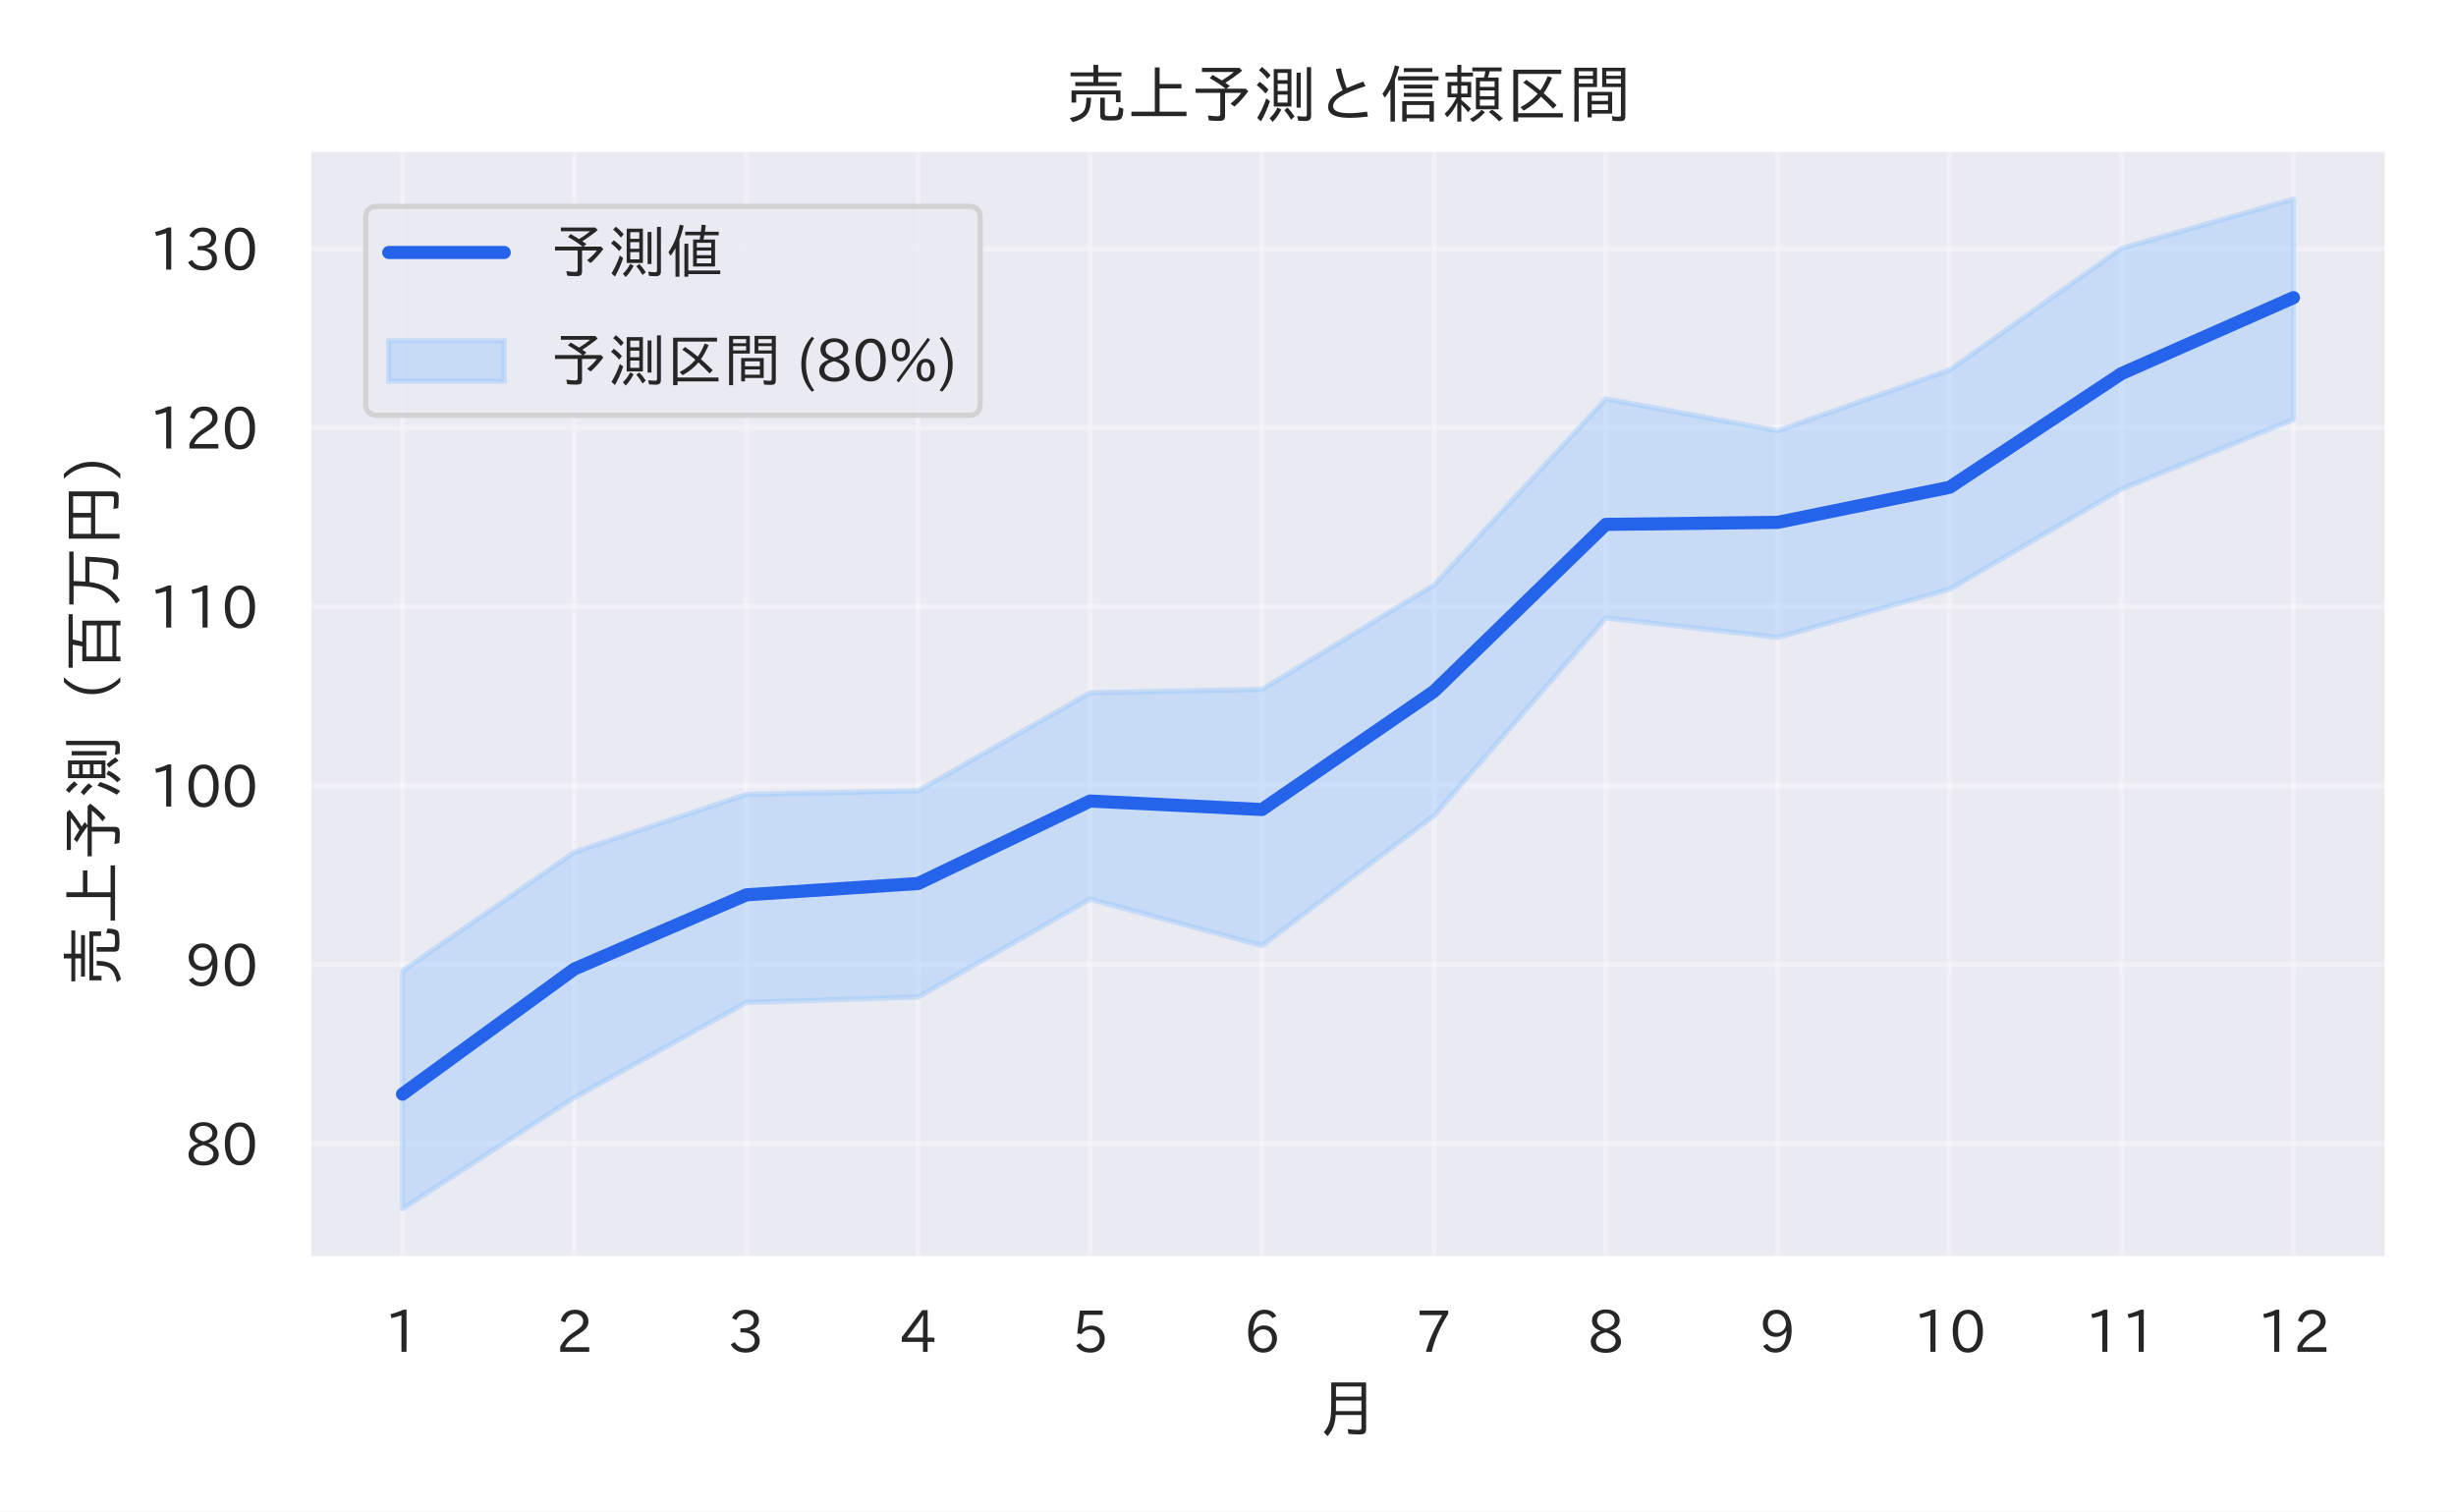
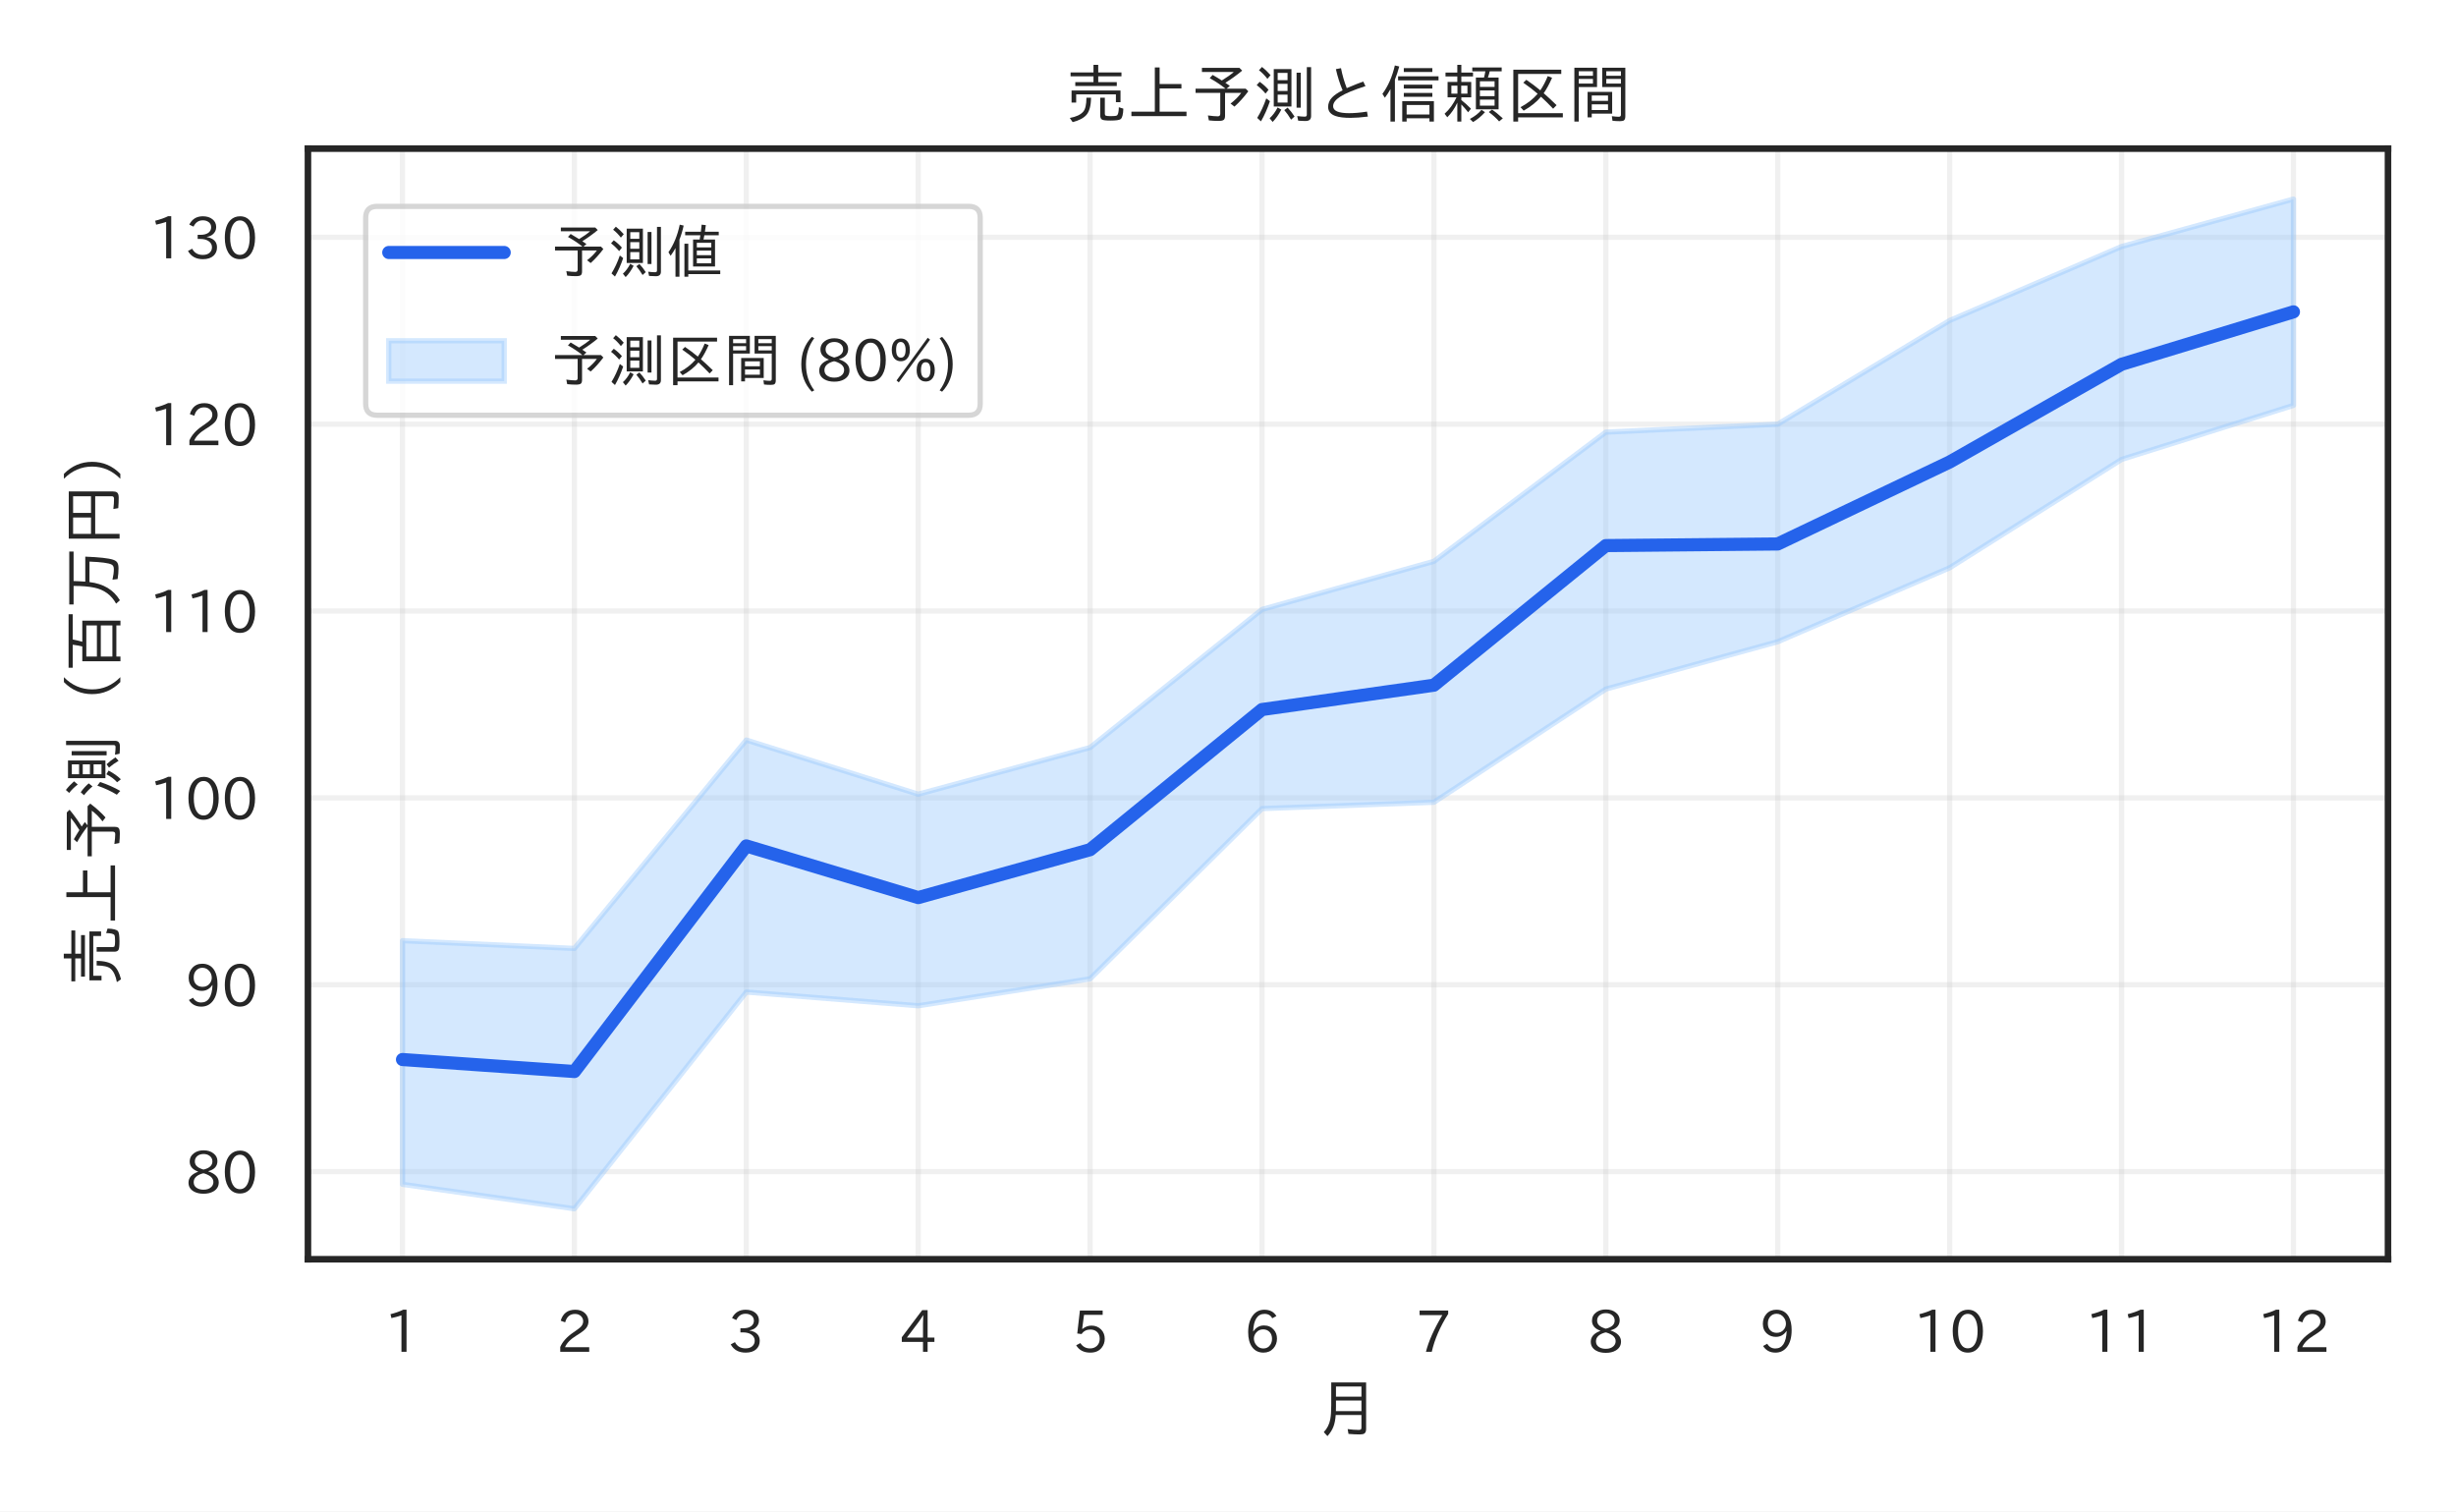
<svg xmlns="http://www.w3.org/2000/svg" xmlns:xlink="http://www.w3.org/1999/xlink" width="468pt" height="288pt" viewBox="0 0 468 288" version="1.1">
  <defs>
    <style type="text/css">*{stroke-linejoin: round; stroke-linecap: butt}</style>
  </defs>
  <g id="figure_1">
    <g id="patch_1">
      <path d="M 0 288  L 468 288  L 468 0  L 0 0  z " style="fill: #ffffff" />
    </g>
    <g id="axes_1">
      <g id="patch_2">
-         <path d="M 58.68 239.94  L 455.04 239.94  L 455.04 28.32  L 58.68 28.32  z " style="fill: #eaeaf2" />
+         <path d="M 58.68 239.94  L 455.04 239.94  L 455.04 28.32  L 58.68 28.32  z " style="fill: #ffffff" />
      </g>
      <g id="matplotlib.axis_1">
        <g id="xtick_1">
          <g id="line2d_1">
-             <path d="M 76.696 239.94  L 76.696 28.32  " clip-path="url(#p167f1df614)" style="fill: none; stroke: #ffffff; stroke-opacity: 0.3; stroke-linecap: round" />
+             <path d="M 76.696 239.94  L 76.696 28.32  " clip-path="url(#p69fd9aa972)" style="fill: none; stroke: #cccccc; stroke-opacity: 0.3; stroke-linecap: round" />
          </g>
          <g id="text_1">
            <g style="fill: #262626" transform="translate(73.23222 257.6797) scale(0.11 -0.11)">
              <defs>
                <path id="IPAexGothic-31" d="M 2463 63  L 1900 63  L 1900 4103  Q 1372 3922 788 3797  L 684 4231  Q 1519 4441 2106 4731  L 2463 4731  L 2463 63  z " transform="scale(0.015625)" />
              </defs>
              <use xlink:href="#IPAexGothic-31" />
            </g>
          </g>
        </g>
        <g id="xtick_2">
          <g id="line2d_2">
-             <path d="M 109.453 239.94  L 109.453 28.32  " clip-path="url(#p167f1df614)" style="fill: none; stroke: #ffffff; stroke-opacity: 0.3; stroke-linecap: round" />
+             <path d="M 109.453 239.94  L 109.453 28.32  " clip-path="url(#p69fd9aa972)" style="fill: none; stroke: #cccccc; stroke-opacity: 0.3; stroke-linecap: round" />
          </g>
          <g id="text_2">
            <g style="fill: #262626" transform="translate(105.9892 257.6797) scale(0.11 -0.11)">
              <defs>
                <path id="IPAexGothic-32" d="M 3659 63  L 447 63  L 447 594  Q 825 1475 1894 2203  L 2072 2322  Q 2619 2697 2791 2906  Q 2988 3153 2988 3444  Q 2988 3772 2756 4003  Q 2500 4259 2084 4259  Q 1250 4259 991 3328  L 497 3506  Q 853 4725 2116 4725  Q 2806 4725 3216 4316  Q 3575 3947 3575 3425  Q 3575 3038 3344 2722  Q 3131 2416 2366 1938  L 2231 1856  Q 1256 1253 978 569  L 3659 569  L 3659 63  z " transform="scale(0.015625)" />
              </defs>
              <use xlink:href="#IPAexGothic-32" />
            </g>
          </g>
        </g>
        <g id="xtick_3">
          <g id="line2d_3">
-             <path d="M 142.21 239.94  L 142.21 28.32  " clip-path="url(#p167f1df614)" style="fill: none; stroke: #ffffff; stroke-opacity: 0.3; stroke-linecap: round" />
+             <path d="M 142.21 239.94  L 142.21 28.32  " clip-path="url(#p69fd9aa972)" style="fill: none; stroke: #cccccc; stroke-opacity: 0.3; stroke-linecap: round" />
          </g>
          <g id="text_3">
            <g style="fill: #262626" transform="translate(138.7463 257.6797) scale(0.11 -0.11)">
              <defs>
                <path id="IPAexGothic-33" d="M 2381 2419  Q 3506 2216 3506 1278  Q 3506 716 3128 356  Q 2709 -31 1944 -31  Q 797 -31 288 881  L 756 1131  Q 1109 441 1938 441  Q 2425 441 2694 691  Q 2950 928 2950 1291  Q 2950 1719 2566 1978  Q 2216 2213 1644 2213  L 1363 2213  L 1363 2669  L 1656 2669  Q 2231 2669 2534 2888  Q 2859 3119 2859 3509  Q 2859 3934 2494 4138  Q 2259 4278 1931 4278  Q 1238 4278 903 3578  L 434 3803  Q 897 4725 1938 4725  Q 2597 4725 3006 4394  Q 3416 4069 3416 3534  Q 3416 3028 3019 2706  Q 2763 2500 2381 2444  L 2381 2419  z " transform="scale(0.015625)" />
              </defs>
              <use xlink:href="#IPAexGothic-33" />
            </g>
          </g>
        </g>
        <g id="xtick_4">
          <g id="line2d_4">
-             <path d="M 174.967 239.94  L 174.967 28.32  " clip-path="url(#p167f1df614)" style="fill: none; stroke: #ffffff; stroke-opacity: 0.3; stroke-linecap: round" />
+             <path d="M 174.967 239.94  L 174.967 28.32  " clip-path="url(#p69fd9aa972)" style="fill: none; stroke: #cccccc; stroke-opacity: 0.3; stroke-linecap: round" />
          </g>
          <g id="text_4">
            <g style="fill: #262626" transform="translate(171.5033 257.6797) scale(0.11 -0.11)">
              <defs>
                <path id="IPAexGothic-34" d="M 3813 1159  L 3059 1159  L 3059 63  L 2547 63  L 2547 1159  L 197 1159  L 197 1672  L 2456 4678  L 3059 4678  L 3059 1634  L 3813 1634  L 3813 1159  z M 2578 4109  L 2559 4109  Q 2278 3656 2003 3284  L 759 1634  L 2547 1634  L 2547 3144  Q 2547 3481 2578 4109  z " transform="scale(0.015625)" />
              </defs>
              <use xlink:href="#IPAexGothic-34" />
            </g>
          </g>
        </g>
        <g id="xtick_5">
          <g id="line2d_5">
-             <path d="M 207.724 239.94  L 207.724 28.32  " clip-path="url(#p167f1df614)" style="fill: none; stroke: #ffffff; stroke-opacity: 0.3; stroke-linecap: round" />
+             <path d="M 207.724 239.94  L 207.724 28.32  " clip-path="url(#p69fd9aa972)" style="fill: none; stroke: #cccccc; stroke-opacity: 0.3; stroke-linecap: round" />
          </g>
          <g id="text_5">
            <g style="fill: #262626" transform="translate(204.2603 257.6797) scale(0.11 -0.11)">
              <defs>
                <path id="IPAexGothic-35" d="M 1178 2603  Q 1634 2963 2172 2963  Q 2816 2963 3241 2528  Q 3638 2113 3638 1497  Q 3638 938 3297 513  Q 2869 -31 2031 -31  Q 959 -31 469 784  L 938 1028  Q 1309 434 2013 434  Q 2466 434 2769 716  Q 3081 1013 3081 1503  Q 3081 1966 2806 2241  Q 2519 2528 2056 2528  Q 1406 2528 1072 2028  L 591 2091  L 884 4634  L 3406 4634  L 3406 4153  L 1341 4153  L 1134 2603  L 1178 2603  z " transform="scale(0.015625)" />
              </defs>
              <use xlink:href="#IPAexGothic-35" />
            </g>
          </g>
        </g>
        <g id="xtick_6">
          <g id="line2d_6">
-             <path d="M 240.481 239.94  L 240.481 28.32  " clip-path="url(#p167f1df614)" style="fill: none; stroke: #ffffff; stroke-opacity: 0.3; stroke-linecap: round" />
+             <path d="M 240.481 239.94  L 240.481 28.32  " clip-path="url(#p69fd9aa972)" style="fill: none; stroke: #cccccc; stroke-opacity: 0.3; stroke-linecap: round" />
          </g>
          <g id="text_6">
            <g style="fill: #262626" transform="translate(237.0173 257.6797) scale(0.11 -0.11)">
              <defs>
                <path id="IPAexGothic-36" d="M 1056 2328  Q 1509 2981 2234 2981  Q 2906 2981 3316 2513  Q 3675 2106 3675 1522  Q 3675 884 3272 434  Q 2853 -31 2178 -31  Q 1375 -31 922 581  Q 481 1178 481 2228  Q 481 3425 1013 4109  Q 1494 4725 2272 4725  Q 3191 4725 3609 4025  L 3150 3775  Q 2894 4266 2300 4266  Q 1119 4266 1031 2328  L 1056 2328  z M 2141 2547  Q 1684 2547 1384 2206  Q 1116 1900 1116 1541  Q 1116 1156 1353 844  Q 1672 428 2159 428  Q 2669 428 2941 844  Q 3125 1128 3125 1503  Q 3125 1944 2881 2228  Q 2600 2547 2141 2547  z " transform="scale(0.015625)" />
              </defs>
              <use xlink:href="#IPAexGothic-36" />
            </g>
          </g>
        </g>
        <g id="xtick_7">
          <g id="line2d_7">
-             <path d="M 273.239 239.94  L 273.239 28.32  " clip-path="url(#p167f1df614)" style="fill: none; stroke: #ffffff; stroke-opacity: 0.3; stroke-linecap: round" />
+             <path d="M 273.239 239.94  L 273.239 28.32  " clip-path="url(#p69fd9aa972)" style="fill: none; stroke: #cccccc; stroke-opacity: 0.3; stroke-linecap: round" />
          </g>
          <g id="text_7">
            <g style="fill: #262626" transform="translate(269.7744 257.6797) scale(0.11 -0.11)">
              <defs>
                <path id="IPAexGothic-37" d="M 3597 4263  Q 2238 2106 1778 63  L 1131 63  Q 1581 1834 2950 4128  L 428 4128  L 428 4634  L 3597 4634  L 3597 4263  z " transform="scale(0.015625)" />
              </defs>
              <use xlink:href="#IPAexGothic-37" />
            </g>
          </g>
        </g>
        <g id="xtick_8">
          <g id="line2d_8">
-             <path d="M 305.996 239.94  L 305.996 28.32  " clip-path="url(#p167f1df614)" style="fill: none; stroke: #ffffff; stroke-opacity: 0.3; stroke-linecap: round" />
+             <path d="M 305.996 239.94  L 305.996 28.32  " clip-path="url(#p69fd9aa972)" style="fill: none; stroke: #cccccc; stroke-opacity: 0.3; stroke-linecap: round" />
          </g>
          <g id="text_8">
            <g style="fill: #262626" transform="translate(302.5314 257.6797) scale(0.11 -0.11)">
              <defs>
                <path id="IPAexGothic-38" d="M 2541 2425  Q 3700 2031 3700 1197  Q 3700 541 3100 197  Q 2663 -56 2016 -56  Q 1366 -56 928 197  Q 347 531 347 1178  Q 347 1988 1409 2381  L 1409 2400  Q 481 2734 481 3509  Q 481 4100 981 4456  Q 1406 4756 2019 4756  Q 2703 4756 3131 4403  Q 3553 4069 3553 3566  Q 3553 2706 2541 2444  L 2541 2425  z M 2022 2625  Q 2997 2856 2997 3528  Q 2997 3916 2675 4150  Q 2413 4347 2016 4347  Q 1606 4347 1331 4128  Q 1050 3897 1050 3522  Q 1050 3150 1350 2925  Q 1494 2809 1722 2722  Q 1984 2616 2022 2625  z M 1978 2209  Q 922 1931 922 1216  Q 922 775 1313 556  Q 1606 391 2009 391  Q 2575 391 2881 697  Q 3106 922 3106 1250  Q 3106 1594 2794 1850  Q 2609 1994 2350 2100  Q 2047 2222 1978 2209  z " transform="scale(0.015625)" />
              </defs>
              <use xlink:href="#IPAexGothic-38" />
            </g>
          </g>
        </g>
        <g id="xtick_9">
          <g id="line2d_9">
-             <path d="M 338.753 239.94  L 338.753 28.32  " clip-path="url(#p167f1df614)" style="fill: none; stroke: #ffffff; stroke-opacity: 0.3; stroke-linecap: round" />
+             <path d="M 338.753 239.94  L 338.753 28.32  " clip-path="url(#p69fd9aa972)" style="fill: none; stroke: #cccccc; stroke-opacity: 0.3; stroke-linecap: round" />
          </g>
          <g id="text_9">
            <g style="fill: #262626" transform="translate(335.2884 257.6797) scale(0.11 -0.11)">
              <defs>
                <path id="IPAexGothic-39" d="M 2984 2356  Q 2544 1716 1813 1716  Q 1253 1716 847 2056  Q 366 2459 366 3163  Q 366 3813 769 4266  Q 1181 4725 1869 4725  Q 2800 4725 3241 3950  Q 3559 3378 3559 2472  Q 3559 1250 3041 588  Q 2553 -31 1769 -31  Q 859 -31 391 703  L 853 953  Q 1156 428 1753 428  Q 2922 428 3009 2356  L 2984 2356  z M 1888 4278  Q 1450 4278 1172 3950  Q 922 3653 922 3200  Q 922 2741 1159 2478  Q 1434 2163 1906 2163  Q 2431 2163 2728 2572  Q 2925 2847 2925 3169  Q 2925 3553 2694 3863  Q 2375 4278 1888 4278  z " transform="scale(0.015625)" />
              </defs>
              <use xlink:href="#IPAexGothic-39" />
            </g>
          </g>
        </g>
        <g id="xtick_10">
          <g id="line2d_10">
-             <path d="M 371.51 239.94  L 371.51 28.32  " clip-path="url(#p167f1df614)" style="fill: none; stroke: #ffffff; stroke-opacity: 0.3; stroke-linecap: round" />
+             <path d="M 371.51 239.94  L 371.51 28.32  " clip-path="url(#p69fd9aa972)" style="fill: none; stroke: #cccccc; stroke-opacity: 0.3; stroke-linecap: round" />
          </g>
          <g id="text_10">
            <g style="fill: #262626" transform="translate(364.5813 257.6797) scale(0.11 -0.11)">
              <defs>
                <path id="IPAexGothic-30" d="M 2038 4725  Q 2881 4725 3334 3944  Q 3694 3325 3694 2344  Q 3694 1372 3334 741  Q 2888 -31 2016 -31  Q 1147 -31 700 741  Q 341 1372 341 2350  Q 341 3713 1000 4334  Q 1419 4725 2038 4725  z M 2016 4266  Q 1516 4266 1228 3759  Q 934 3247 934 2344  Q 934 1456 1222 947  Q 1513 447 2016 447  Q 2619 447 2909 1153  Q 3100 1622 3100 2375  Q 3100 3256 2806 3759  Q 2509 4266 2016 4266  z " transform="scale(0.015625)" />
              </defs>
              <use xlink:href="#IPAexGothic-31" />
              <use xlink:href="#IPAexGothic-30" transform="translate(62.98828 0)" />
            </g>
          </g>
        </g>
        <g id="xtick_11">
          <g id="line2d_11">
-             <path d="M 404.267 239.94  L 404.267 28.32  " clip-path="url(#p167f1df614)" style="fill: none; stroke: #ffffff; stroke-opacity: 0.3; stroke-linecap: round" />
+             <path d="M 404.267 239.94  L 404.267 28.32  " clip-path="url(#p69fd9aa972)" style="fill: none; stroke: #cccccc; stroke-opacity: 0.3; stroke-linecap: round" />
          </g>
          <g id="text_11">
            <g style="fill: #262626" transform="translate(397.3383 257.6797) scale(0.11 -0.11)">
              <use xlink:href="#IPAexGothic-31" />
              <use xlink:href="#IPAexGothic-31" transform="translate(62.98828 0)" />
            </g>
          </g>
        </g>
        <g id="xtick_12">
          <g id="line2d_12">
-             <path d="M 437.024 239.94  L 437.024 28.32  " clip-path="url(#p167f1df614)" style="fill: none; stroke: #ffffff; stroke-opacity: 0.3; stroke-linecap: round" />
+             <path d="M 437.024 239.94  L 437.024 28.32  " clip-path="url(#p69fd9aa972)" style="fill: none; stroke: #cccccc; stroke-opacity: 0.3; stroke-linecap: round" />
          </g>
          <g id="text_12">
            <g style="fill: #262626" transform="translate(430.0954 257.6797) scale(0.11 -0.11)">
              <use xlink:href="#IPAexGothic-31" />
              <use xlink:href="#IPAexGothic-32" transform="translate(62.98828 0)" />
            </g>
          </g>
        </g>
        <g id="text_13">
          <g style="fill: #262626" transform="translate(250.86 272.7584) scale(0.12 -0.12)">
            <defs>
              <path id="IPAexGothic-6708" d="M 5044 4984  L 5044 256  Q 5044 -78 4869 -203  Q 4734 -300 4403 -300  Q 3894 -300 3253 -247  L 3169 244  Q 3750 159 4294 159  Q 4503 159 4547 263  Q 4569 313 4569 438  L 4569 1672  L 1953 1672  Q 1906 956 1716 475  Q 1538 6 1116 -472  L 744 -63  Q 1259 475 1403 1244  Q 1500 1772 1500 2650  L 1500 4984  L 5044 4984  z M 1981 4569  L 1981 3541  L 4569 3541  L 4569 4569  L 1981 4569  z M 1981 3144  L 1981 2556  Q 1981 2288 1975 2147  L 1975 2069  L 4569 2069  L 4569 3144  L 1981 3144  z " transform="scale(0.015625)" />
            </defs>
            <use xlink:href="#IPAexGothic-6708" />
          </g>
        </g>
      </g>
      <g id="matplotlib.axis_2">
        <g id="ytick_1">
          <g id="line2d_13">
-             <path d="M 58.68 217.87  L 455.04 217.87  " clip-path="url(#p167f1df614)" style="fill: none; stroke: #ffffff; stroke-opacity: 0.3; stroke-linecap: round" />
+             <path d="M 58.68 223.24  L 455.04 223.24  " clip-path="url(#p69fd9aa972)" style="fill: none; stroke: #cccccc; stroke-opacity: 0.3; stroke-linecap: round" />
          </g>
          <g id="text_14">
-             <g style="fill: #262626" transform="translate(35.32344 221.9894) scale(0.11 -0.11)">
+             <g style="fill: #262626" transform="translate(35.32344 227.3595) scale(0.11 -0.11)">
              <use xlink:href="#IPAexGothic-38" />
              <use xlink:href="#IPAexGothic-30" transform="translate(62.98828 0)" />
            </g>
          </g>
        </g>
        <g id="ytick_2">
          <g id="line2d_14">
-             <path d="M 58.68 183.767  L 455.04 183.767  " clip-path="url(#p167f1df614)" style="fill: none; stroke: #ffffff; stroke-opacity: 0.3; stroke-linecap: round" />
+             <path d="M 58.68 187.634  L 455.04 187.634  " clip-path="url(#p69fd9aa972)" style="fill: none; stroke: #cccccc; stroke-opacity: 0.3; stroke-linecap: round" />
          </g>
          <g id="text_15">
-             <g style="fill: #262626" transform="translate(35.32344 187.8865) scale(0.11 -0.11)">
+             <g style="fill: #262626" transform="translate(35.32344 191.7542) scale(0.11 -0.11)">
              <use xlink:href="#IPAexGothic-39" />
              <use xlink:href="#IPAexGothic-30" transform="translate(62.98828 0)" />
            </g>
          </g>
        </g>
        <g id="ytick_3">
          <g id="line2d_15">
-             <path d="M 58.68 149.664  L 455.04 149.664  " clip-path="url(#p167f1df614)" style="fill: none; stroke: #ffffff; stroke-opacity: 0.3; stroke-linecap: round" />
+             <path d="M 58.68 152.029  L 455.04 152.029  " clip-path="url(#p69fd9aa972)" style="fill: none; stroke: #cccccc; stroke-opacity: 0.3; stroke-linecap: round" />
          </g>
          <g id="text_16">
-             <g style="fill: #262626" transform="translate(28.39516 153.7836) scale(0.11 -0.11)">
+             <g style="fill: #262626" transform="translate(28.39516 156.1489) scale(0.11 -0.11)">
              <use xlink:href="#IPAexGothic-31" />
              <use xlink:href="#IPAexGothic-30" transform="translate(62.98828 0)" />
              <use xlink:href="#IPAexGothic-30" transform="translate(125.9766 0)" />
            </g>
          </g>
        </g>
        <g id="ytick_4">
          <g id="line2d_16">
-             <path d="M 58.68 115.561  L 455.04 115.561  " clip-path="url(#p167f1df614)" style="fill: none; stroke: #ffffff; stroke-opacity: 0.3; stroke-linecap: round" />
+             <path d="M 58.68 116.424  L 455.04 116.424  " clip-path="url(#p69fd9aa972)" style="fill: none; stroke: #cccccc; stroke-opacity: 0.3; stroke-linecap: round" />
          </g>
          <g id="text_17">
-             <g style="fill: #262626" transform="translate(28.39516 119.6807) scale(0.11 -0.11)">
+             <g style="fill: #262626" transform="translate(28.39516 120.5436) scale(0.11 -0.11)">
              <use xlink:href="#IPAexGothic-31" />
              <use xlink:href="#IPAexGothic-31" transform="translate(62.98828 0)" />
              <use xlink:href="#IPAexGothic-30" transform="translate(125.9766 0)" />
            </g>
          </g>
        </g>
        <g id="ytick_5">
          <g id="line2d_17">
-             <path d="M 58.68 81.458  L 455.04 81.458  " clip-path="url(#p167f1df614)" style="fill: none; stroke: #ffffff; stroke-opacity: 0.3; stroke-linecap: round" />
+             <path d="M 58.68 80.818  L 455.04 80.818  " clip-path="url(#p69fd9aa972)" style="fill: none; stroke: #cccccc; stroke-opacity: 0.3; stroke-linecap: round" />
          </g>
          <g id="text_18">
-             <g style="fill: #262626" transform="translate(28.39516 85.57779) scale(0.11 -0.11)">
+             <g style="fill: #262626" transform="translate(28.39516 84.93828) scale(0.11 -0.11)">
              <use xlink:href="#IPAexGothic-31" />
              <use xlink:href="#IPAexGothic-32" transform="translate(62.98828 0)" />
              <use xlink:href="#IPAexGothic-30" transform="translate(125.9766 0)" />
            </g>
          </g>
        </g>
        <g id="ytick_6">
          <g id="line2d_18">
-             <path d="M 58.68 47.355  L 455.04 47.355  " clip-path="url(#p167f1df614)" style="fill: none; stroke: #ffffff; stroke-opacity: 0.3; stroke-linecap: round" />
+             <path d="M 58.68 45.213  L 455.04 45.213  " clip-path="url(#p69fd9aa972)" style="fill: none; stroke: #cccccc; stroke-opacity: 0.3; stroke-linecap: round" />
          </g>
          <g id="text_19">
-             <g style="fill: #262626" transform="translate(28.39516 51.4749) scale(0.11 -0.11)">
+             <g style="fill: #262626" transform="translate(28.39516 49.33297) scale(0.11 -0.11)">
              <use xlink:href="#IPAexGothic-31" />
              <use xlink:href="#IPAexGothic-33" transform="translate(62.98828 0)" />
              <use xlink:href="#IPAexGothic-30" transform="translate(125.9766 0)" />
            </g>
          </g>
        </g>
        <g id="text_20">
          <g style="fill: #262626" transform="translate(22.11516 188.13) rotate(-90) scale(0.12 -0.12)">
            <defs>
              <path id="IPAexGothic-58f2" d="M 2938 4544  L 2938 5313  L 3419 5313  L 3419 4544  L 5781 4544  L 5781 4147  L 3419 4147  L 3419 3559  L 5306 3559  L 5306 3163  L 1088 3163  L 1088 3559  L 2938 3559  L 2938 4147  L 609 4147  L 609 4544  L 2938 4544  z M 5684 2706  L 5684 1522  L 5216 1522  L 5216 2316  L 1178 2316  L 1178 1478  L 709 1478  L 709 2706  L 5684 2706  z M 531 -84  Q 1494 91 1894 556  Q 2213 913 2222 1972  L 2688 1972  Q 2678 756 2216 225  Q 1794 -256 819 -506  L 531 -84  z M 3622 1972  L 4091 1972  L 4091 353  Q 4091 191 4181 153  Q 4313 100 4684 100  Q 5169 100 5294 159  Q 5503 256 5513 1006  L 5972 863  Q 5944 -22 5691 -206  Q 5503 -347 4659 -347  Q 3981 -347 3809 -250  Q 3622 -144 3622 178  L 3622 1972  z " transform="scale(0.015625)" />
              <path id="IPAexGothic-4e0a" d="M 3259 3366  L 5475 3366  L 5475 2913  L 3259 2913  L 3259 556  L 5991 556  L 5991 103  L 391 103  L 391 556  L 2772 556  L 2772 5050  L 3259 5050  L 3259 3366  z " transform="scale(0.015625)" />
              <path id="IPAexGothic-4e88" d="M 3541 3491  Q 3644 3419 3816 3300  Q 3944 3213 3997 3175  L 3663 2894  L 5603 2894  L 5872 2625  Q 5181 1709 4463 1069  L 4066 1378  Q 4722 1878 5153 2466  L 3509 2466  L 3509 147  Q 3509 -150 3388 -263  Q 3266 -384 2822 -384  Q 2341 -384 1863 -331  L 1766 172  Q 2416 84 2766 84  Q 3022 84 3022 334  L 3022 2466  L 513 2466  L 513 2894  L 3553 2894  Q 2809 3488 1947 3963  L 2247 4291  Q 2741 4009 3181 3725  Q 3941 4191 4400 4591  L 1159 4591  L 1159 5006  L 4975 5006  L 5250 4725  Q 4428 4044 3541 3491  z " transform="scale(0.015625)" />
              <path id="IPAexGothic-6e2c" d="M 3856 4884  L 3856 1081  L 2059 1081  L 2059 4884  L 3856 4884  z M 2456 4494  L 2456 3756  L 3459 3756  L 3459 4494  L 2456 4494  z M 2456 3384  L 2456 2656  L 3459 2656  L 3459 3384  L 2456 3384  z M 2456 2284  L 2456 1478  L 3459 1478  L 3459 2284  L 2456 2284  z M 1413 3891  Q 1000 4428 556 4763  L 856 5100  Q 1309 4753 1734 4269  L 1413 3891  z M 1222 2394  Q 816 2878 325 3256  L 625 3591  Q 1141 3231 1528 2778  L 1222 2394  z M 375 -78  Q 916 800 1297 1906  L 1669 1619  Q 1284 478 759 -428  L 375 -78  z M 3819 -256  Q 3478 319 3128 716  L 3469 966  Q 3834 581 4172 63  L 3819 -256  z M 4378 4513  L 4806 4513  L 4806 959  L 4378 959  L 4378 4513  z M 1638 -109  Q 2103 300 2450 984  L 2828 763  Q 2425 -6 1944 -488  L 1638 -109  z M 5419 5081  L 5853 5081  L 5853 109  Q 5853 -391 5297 -391  Q 4919 -391 4541 -359  L 4441 109  Q 4928 50 5219 50  Q 5419 50 5419 244  L 5419 5081  z " transform="scale(0.015625)" />
              <path id="IPAexGothic-ff08" d="M 5419 -434  Q 4197 769 4197 2438  Q 4197 4097 5419 5300  L 5919 5300  Q 4678 4078 4678 2425  Q 4678 788 5919 -434  L 5419 -434  z " transform="scale(0.015625)" />
              <path id="IPAexGothic-767e" d="M 3119 3431  L 5263 3431  L 5263 -447  L 4781 -447  L 4781 -31  L 1616 -31  L 1616 -447  L 1134 -447  L 1134 3431  L 2638 3431  Q 2747 3838 2819 4403  L 481 4403  L 481 4825  L 5916 4825  L 5916 4403  L 3350 4403  Q 3250 3881 3144 3522  L 3119 3431  z M 4781 3022  L 1616 3022  L 1616 1947  L 4781 1947  L 4781 3022  z M 1616 1550  L 1616 372  L 4781 372  L 4781 1550  L 1616 1550  z " transform="scale(0.015625)" />
              <path id="IPAexGothic-4e07" d="M 2888 4316  Q 2878 3816 2828 3128  L 5369 3128  Q 5284 984 5056 300  Q 4950 -22 4750 -134  Q 4556 -250 4181 -250  Q 3659 -250 3091 -159  L 3028 363  Q 3638 225 4103 225  Q 4456 225 4569 463  Q 4797 906 4866 2700  L 2784 2700  Q 2534 575 934 -391  L 591 -6  Q 1900 716 2216 2200  Q 2394 3041 2394 4316  L 506 4316  L 506 4756  L 5888 4756  L 5888 4316  L 2888 4316  z " transform="scale(0.015625)" />
              <path id="IPAexGothic-5186" d="M 5594 4806  L 5594 322  Q 5594 34 5491 -97  Q 5366 -269 4959 -269  Q 4469 -269 3897 -225  L 3809 275  Q 4378 206 4844 206  Q 5106 206 5106 434  L 5106 2119  L 1281 2119  L 1281 -359  L 794 -359  L 794 4806  L 5594 4806  z M 1281 4366  L 1281 2547  L 2944 2547  L 2944 4366  L 1281 4366  z M 5106 2547  L 5106 4366  L 3413 4366  L 3413 2547  L 5106 2547  z " transform="scale(0.015625)" />
              <path id="IPAexGothic-ff09" d="M 481 -434  Q 1722 788 1722 2431  Q 1722 4066 481 5300  L 981 5300  Q 2203 4097 2203 2431  Q 2203 769 981 -434  L 481 -434  z " transform="scale(0.015625)" />
            </defs>
            <use xlink:href="#IPAexGothic-58f2" />
            <use xlink:href="#IPAexGothic-4e0a" transform="translate(100 0)" />
            <use xlink:href="#IPAexGothic-4e88" transform="translate(200 0)" />
            <use xlink:href="#IPAexGothic-6e2c" transform="translate(300 0)" />
            <use xlink:href="#IPAexGothic-ff08" transform="translate(400 0)" />
            <use xlink:href="#IPAexGothic-767e" transform="translate(500 0)" />
            <use xlink:href="#IPAexGothic-4e07" transform="translate(600 0)" />
            <use xlink:href="#IPAexGothic-5186" transform="translate(700 0)" />
            <use xlink:href="#IPAexGothic-ff09" transform="translate(800 0)" />
          </g>
        </g>
      </g>
      <g id="FillBetweenPolyCollection_1">
        <defs>
-           <path id="m895605d1bd" d="M 76.696 -103.007  L 76.696 -57.679  L 109.453 -78.866  L 142.21 -96.985  L 174.967 -98.031  L 207.724 -116.664  L 240.481 -107.809  L 273.239 -132.568  L 305.996 -170.259  L 338.753 -166.559  L 371.51 -175.731  L 404.267 -194.819  L 437.024 -208.063  L 437.024 -250.061  L 437.024 -250.061  L 404.267 -240.699  L 371.51 -217.508  L 338.753 -205.92  L 305.996 -211.994  L 273.239 -176.512  L 240.481 -156.643  L 207.724 -155.998  L 174.967 -137.321  L 142.21 -136.637  L 109.453 -125.621  L 76.696 -103.007  z " style="stroke: #93c5fd; stroke-opacity: 0.4" />
+           <path id="m415cf21b5d" d="M 76.696 -108.758  L 76.696 -62.338  L 109.453 -57.679  L 142.21 -98.972  L 174.967 -96.357  L 207.724 -101.497  L 240.481 -133.933  L 273.239 -135.137  L 305.996 -156.704  L 338.753 -165.724  L 371.51 -179.808  L 404.267 -200.458  L 437.024 -210.756  L 437.024 -250.061  L 437.024 -250.061  L 404.267 -241.023  L 371.51 -226.927  L 338.753 -207.171  L 305.996 -205.658  L 273.239 -181.039  L 240.481 -171.875  L 207.724 -145.562  L 174.967 -136.669  L 142.21 -146.992  L 109.453 -107.282  L 76.696 -108.758  z " style="stroke: #93c5fd; stroke-opacity: 0.4" />
        </defs>
-         <g clip-path="url(#p167f1df614)">
-           <use xlink:href="#m895605d1bd" x="0" y="288" style="fill: #93c5fd; fill-opacity: 0.4; stroke: #93c5fd; stroke-opacity: 0.4" />
+         <g clip-path="url(#p69fd9aa972)">
+           <use xlink:href="#m415cf21b5d" x="0" y="288" style="fill: #93c5fd; fill-opacity: 0.4; stroke: #93c5fd; stroke-opacity: 0.4" />
        </g>
      </g>
      <g id="line2d_19">
-         <path d="M 76.696 208.475  L 109.453 184.632  L 142.21 170.505  L 174.967 168.343  L 207.724 152.631  L 240.481 154.249  L 273.239 131.75  L 305.996 99.916  L 338.753 99.53  L 371.51 92.85  L 404.267 71.181  L 437.024 56.717  " clip-path="url(#p167f1df614)" style="fill: none; stroke: #2563eb; stroke-width: 2.5; stroke-linecap: round" />
+         <path d="M 76.696 201.887  L 109.453 204.169  L 142.21 161.185  L 174.967 171.029  L 207.724 161.902  L 240.481 135.198  L 273.239 130.556  L 305.996 103.958  L 338.753 103.65  L 371.51 88.032  L 404.267 69.413  L 437.024 59.422  " clip-path="url(#p69fd9aa972)" style="fill: none; stroke: #2563eb; stroke-width: 2.5; stroke-linecap: round" />
      </g>
      <g id="patch_3">
-         <path d="M 58.68 239.94  L 58.68 28.32  " style="fill: none; stroke: #ffffff; stroke-width: 1.25; stroke-linejoin: miter; stroke-linecap: square" />
+         <path d="M 58.68 239.94  L 58.68 28.32  " style="fill: none; stroke: #262626; stroke-width: 1.25; stroke-linejoin: miter; stroke-linecap: square" />
      </g>
      <g id="patch_4">
-         <path d="M 455.04 239.94  L 455.04 28.32  " style="fill: none; stroke: #ffffff; stroke-width: 1.25; stroke-linejoin: miter; stroke-linecap: square" />
+         <path d="M 455.04 239.94  L 455.04 28.32  " style="fill: none; stroke: #262626; stroke-width: 1.25; stroke-linejoin: miter; stroke-linecap: square" />
      </g>
      <g id="patch_5">
-         <path d="M 58.68 239.94  L 455.04 239.94  " style="fill: none; stroke: #ffffff; stroke-width: 1.25; stroke-linejoin: miter; stroke-linecap: square" />
+         <path d="M 58.68 239.94  L 455.04 239.94  " style="fill: none; stroke: #262626; stroke-width: 1.25; stroke-linejoin: miter; stroke-linecap: square" />
      </g>
      <g id="patch_6">
-         <path d="M 58.68 28.32  L 455.04 28.32  " style="fill: none; stroke: #ffffff; stroke-width: 1.25; stroke-linejoin: miter; stroke-linecap: square" />
+         <path d="M 58.68 28.32  L 455.04 28.32  " style="fill: none; stroke: #262626; stroke-width: 1.25; stroke-linejoin: miter; stroke-linecap: square" />
      </g>
      <g id="text_21">
        <g style="fill: #262626" transform="translate(202.86 22.32) scale(0.12 -0.12)">
          <defs>
            <path id="IPAexGothic-3068" d="M 5222 56  Q 4200 -72 3450 -72  Q 2478 -72 1941 113  Q 1184 372 1184 1038  Q 1184 1584 1594 2009  Q 1941 2369 2656 2725  Q 2231 3734 1972 4878  L 2491 4978  Q 2706 3884 3078 2950  Q 4250 3447 4756 3616  L 4978 3150  Q 3181 2575 2409 2078  Q 1691 1613 1691 1113  Q 1691 403 3322 403  Q 4125 403 5134 563  L 5222 56  z " transform="scale(0.015625)" />
            <path id="IPAexGothic-4fe1" d="M 1572 3809  L 1572 -447  L 1119 -447  L 1119 2847  Q 856 2372 550 1972  L 300 2363  Q 1172 3550 1566 5253  L 2013 5147  Q 1819 4428 1572 3809  z M 5534 1619  L 5534 -447  L 5081 -447  L 5081 -116  L 2763 -116  L 2763 -447  L 2316 -447  L 2316 1619  L 5534 1619  z M 2763 1234  L 2763 269  L 5081 269  L 5081 1234  L 2763 1234  z M 2475 4984  L 5375 4984  L 5375 4588  L 2475 4588  L 2475 4984  z M 2475 3297  L 5375 3297  L 5375 2906  L 2475 2906  L 2475 3297  z M 2475 2456  L 5375 2456  L 5375 2066  L 2475 2066  L 2475 2456  z M 1894 4147  L 6003 4147  L 6003 3738  L 1894 3738  L 1894 4147  z " transform="scale(0.015625)" />
            <path id="IPAexGothic-983c" d="M 1513 1466  Q 1109 591 494 -13  L 219 344  Q 953 994 1434 2016  L 525 2016  L 525 3578  L 1513 3578  L 1513 4134  L 313 4134  L 313 4531  L 1513 4531  L 1513 5313  L 1922 5313  L 1922 4531  L 3109 4531  L 3109 4134  L 1922 4134  L 1922 3578  L 2925 3578  L 2925 2016  L 1922 2016  L 1922 1734  Q 2400 1369 2900 856  L 2613 494  Q 2288 919 1922 1288  L 1922 -447  L 1513 -447  L 1513 1466  z M 1525 3200  L 909 3200  L 909 2388  L 1525 2388  L 1525 3200  z M 1909 3200  L 1909 2388  L 2541 2388  L 2541 3200  L 1909 3200  z M 4622 4025  L 5709 4025  L 5709 794  L 3400 794  L 3400 4025  L 4225 4025  Q 4309 4319 4359 4653  L 3034 4653  L 3034 5050  L 6022 5050  L 6022 4653  L 4806 4653  Q 4716 4288 4622 4025  z M 5300 3647  L 3809 3647  L 3809 3072  L 5300 3072  L 5300 3647  z M 3809 2713  L 3809 2131  L 5300 2131  L 5300 2713  L 3809 2713  z M 3809 1778  L 3809 1166  L 5300 1166  L 5300 1778  L 3809 1778  z M 5763 -434  Q 5328 59 4713 519  L 5038 763  Q 5459 500 6138 -122  L 5763 -434  z M 2791 -184  Q 3566 234 3969 744  L 4328 506  Q 3772 -116 3113 -500  L 2791 -184  z " transform="scale(0.015625)" />
            <path id="IPAexGothic-533a" d="M 1294 4391  L 1294 403  L 5838 403  L 5838 -25  L 1294 -25  L 1294 -447  L 806 -447  L 806 4819  L 5678 4819  L 5678 4391  L 1294 4391  z M 3278 2375  Q 2669 2909 1819 3500  L 2125 3794  Q 2881 3281 3547 2725  Q 3959 3319 4306 4172  L 4744 4000  Q 4322 3038 3891 2431  Q 4438 1959 5203 1216  L 4850 856  Q 4206 1534 3616 2075  Q 2963 1284 1856 659  L 1534 1013  Q 2569 1553 3278 2375  z " transform="scale(0.015625)" />
            <path id="IPAexGothic-9593" d="M 4450 2566  L 4450 353  L 2375 353  L 2375 -25  L 1953 -25  L 1953 2566  L 4450 2566  z M 4028 2200  L 2375 2200  L 2375 1653  L 4028 1653  L 4028 2200  z M 4028 1300  L 2375 1300  L 2375 719  L 4028 719  L 4028 1300  z M 2913 5019  L 2913 3059  L 1056 3059  L 1056 -447  L 609 -447  L 609 5019  L 2913 5019  z M 1056 4659  L 1056 4206  L 2497 4206  L 2497 4659  L 1056 4659  z M 1056 3881  L 1056 3413  L 2497 3413  L 2497 3881  L 1056 3881  z M 5788 5019  L 5788 91  Q 5788 -225 5641 -331  Q 5525 -409 5231 -409  Q 4803 -409 4481 -366  L 4419 97  Q 4853 38 5128 38  Q 5341 38 5341 244  L 5341 3059  L 3438 3059  L 3438 5019  L 5788 5019  z M 3853 4659  L 3853 4206  L 5341 4206  L 5341 4659  L 3853 4659  z M 3853 3881  L 3853 3413  L 5341 3413  L 5341 3881  L 3853 3881  z " transform="scale(0.015625)" />
          </defs>
          <use xlink:href="#IPAexGothic-58f2" />
          <use xlink:href="#IPAexGothic-4e0a" transform="translate(100 0)" />
          <use xlink:href="#IPAexGothic-4e88" transform="translate(200 0)" />
          <use xlink:href="#IPAexGothic-6e2c" transform="translate(300 0)" />
          <use xlink:href="#IPAexGothic-3068" transform="translate(400 0)" />
          <use xlink:href="#IPAexGothic-4fe1" transform="translate(500 0)" />
          <use xlink:href="#IPAexGothic-983c" transform="translate(600 0)" />
          <use xlink:href="#IPAexGothic-533a" transform="translate(700 0)" />
          <use xlink:href="#IPAexGothic-9593" transform="translate(800 0)" />
        </g>
      </g>
      <g id="legend_1">
        <g id="patch_7">
-           <path d="M 71.88 79.119  L 184.584 79.119  Q 186.784 79.119 186.784 76.919  L 186.784 41.52  Q 186.784 39.32 184.584 39.32  L 71.88 39.32  Q 69.68 39.32 69.68 41.52  L 69.68 76.919  Q 69.68 79.119 71.88 79.119  z " style="fill: #eaeaf2; opacity: 0.8; stroke: #cccccc; stroke-linejoin: miter" />
+           <path d="M 71.88 79.119  L 184.584 79.119  Q 186.784 79.119 186.784 76.919  L 186.784 41.52  Q 186.784 39.32 184.584 39.32  L 71.88 39.32  Q 69.68 39.32 69.68 41.52  L 69.68 76.919  Q 69.68 79.119 71.88 79.119  z " style="fill: #ffffff; opacity: 0.8; stroke: #cccccc; stroke-linejoin: miter" />
        </g>
        <g id="line2d_20">
          <path d="M 74.08 48.11  L 85.08 48.11  L 96.08 48.11  " style="fill: none; stroke: #2563eb; stroke-width: 2.5; stroke-linecap: round" />
        </g>
        <g id="text_22">
          <g style="fill: #262626" transform="translate(104.88 51.95969) scale(0.11 -0.11)">
            <defs>
              <path id="IPAexGothic-5024" d="M 4172 3675  L 5453 3675  L 5453 684  L 3019 684  L 3019 3675  L 3750 3675  Q 3788 3884 3825 4153  L 2141 4153  L 2141 4544  L 3884 4544  Q 3922 4844 3966 5325  L 4434 5272  L 4388 4953  Q 4331 4578 4331 4544  L 5863 4544  L 5863 4153  L 4269 4153  Q 4200 3781 4172 3675  z M 5038 3316  L 3434 3316  L 3434 2803  L 5038 2803  L 5038 3316  z M 3434 2450  L 3434 1941  L 5038 1941  L 5038 2450  L 3434 2450  z M 3434 1588  L 3434 1044  L 5038 1044  L 5038 1588  L 3434 1588  z M 1509 3669  L 1509 -447  L 1069 -447  L 1069 2725  Q 856 2338 531 1875  L 288 2266  Q 1163 3531 1541 5325  L 1975 5222  Q 1791 4378 1509 3669  z M 2488 244  L 6031 244  L 6031 -153  L 2488 -153  L 2488 -447  L 2059 -447  L 2059 3213  L 2488 3213  L 2488 244  z " transform="scale(0.015625)" />
            </defs>
            <use xlink:href="#IPAexGothic-4e88" />
            <use xlink:href="#IPAexGothic-6e2c" transform="translate(100 0)" />
            <use xlink:href="#IPAexGothic-5024" transform="translate(200 0)" />
          </g>
        </g>
        <g id="patch_8">
          <path d="M 74.08 72.629  L 96.08 72.629  L 96.08 64.929  L 74.08 64.929  z " style="fill: #93c5fd; fill-opacity: 0.4; stroke: #93c5fd; stroke-opacity: 0.4; stroke-linejoin: miter" />
        </g>
        <g id="text_23">
          <g style="fill: #262626" transform="translate(104.88 72.62937) scale(0.11 -0.11)">
            <defs>
              <path id="IPAexGothic-20" transform="scale(0.015625)" />
              <path id="IPAexGothic-28" d="M 1928 -1016  L 1653 -1166  Q 488 69 488 1875  Q 488 3678 1653 4909  L 1928 4763  Q 1006 3522 1006 1881  Q 1006 203 1928 -1016  z " transform="scale(0.015625)" />
              <path id="IPAexGothic-25" d="M 4088 2481  Q 4528 2481 4800 2181  Q 5094 1847 5094 1203  Q 5094 534 4728 197  Q 4472 -38 4088 -38  Q 3647 -38 3378 269  Q 3084 600 3084 1222  Q 3084 1906 3444 2244  Q 3697 2481 4088 2481  z M 4081 2097  Q 3566 2097 3566 1234  Q 3566 356 4097 356  Q 4613 356 4613 1241  Q 4613 2097 4081 2097  z M 1331 4731  Q 1769 4731 2041 4431  Q 2334 4097 2334 3450  Q 2334 2781 1969 2447  Q 1713 2209 1331 2209  Q 888 2209 619 2516  Q 325 2850 325 3472  Q 325 4156 684 4494  Q 941 4731 1331 4731  z M 1322 4347  Q 806 4347 806 3484  Q 806 2606 1338 2606  Q 1859 2606 1859 3484  Q 1859 3859 1725 4091  Q 1584 4347 1322 4347  z M 4569 4603  L 1106 -134  L 856 78  L 4313 4813  L 4569 4603  z " transform="scale(0.015625)" />
              <path id="IPAexGothic-29" d="M 466 4909  Q 1638 3672 1638 1875  Q 1638 75 466 -1166  L 191 -1016  Q 1119 216 1119 1881  Q 1119 3509 191 4763  L 466 4909  z " transform="scale(0.015625)" />
            </defs>
            <use xlink:href="#IPAexGothic-4e88" />
            <use xlink:href="#IPAexGothic-6e2c" transform="translate(100 0)" />
            <use xlink:href="#IPAexGothic-533a" transform="translate(200 0)" />
            <use xlink:href="#IPAexGothic-9593" transform="translate(300 0)" />
            <use xlink:href="#IPAexGothic-20" transform="translate(400 0)" />
            <use xlink:href="#IPAexGothic-28" transform="translate(427.002 0)" />
            <use xlink:href="#IPAexGothic-38" transform="translate(460.3027 0)" />
            <use xlink:href="#IPAexGothic-30" transform="translate(523.291 0)" />
            <use xlink:href="#IPAexGothic-25" transform="translate(586.2793 0)" />
            <use xlink:href="#IPAexGothic-29" transform="translate(671.2891 0)" />
          </g>
        </g>
      </g>
    </g>
  </g>
  <defs>
-     <clipPath id="p167f1df614">
+     <clipPath id="p69fd9aa972">
      <rect x="58.68" y="28.32" width="396.36" height="211.62" />
    </clipPath>
  </defs>
</svg>
